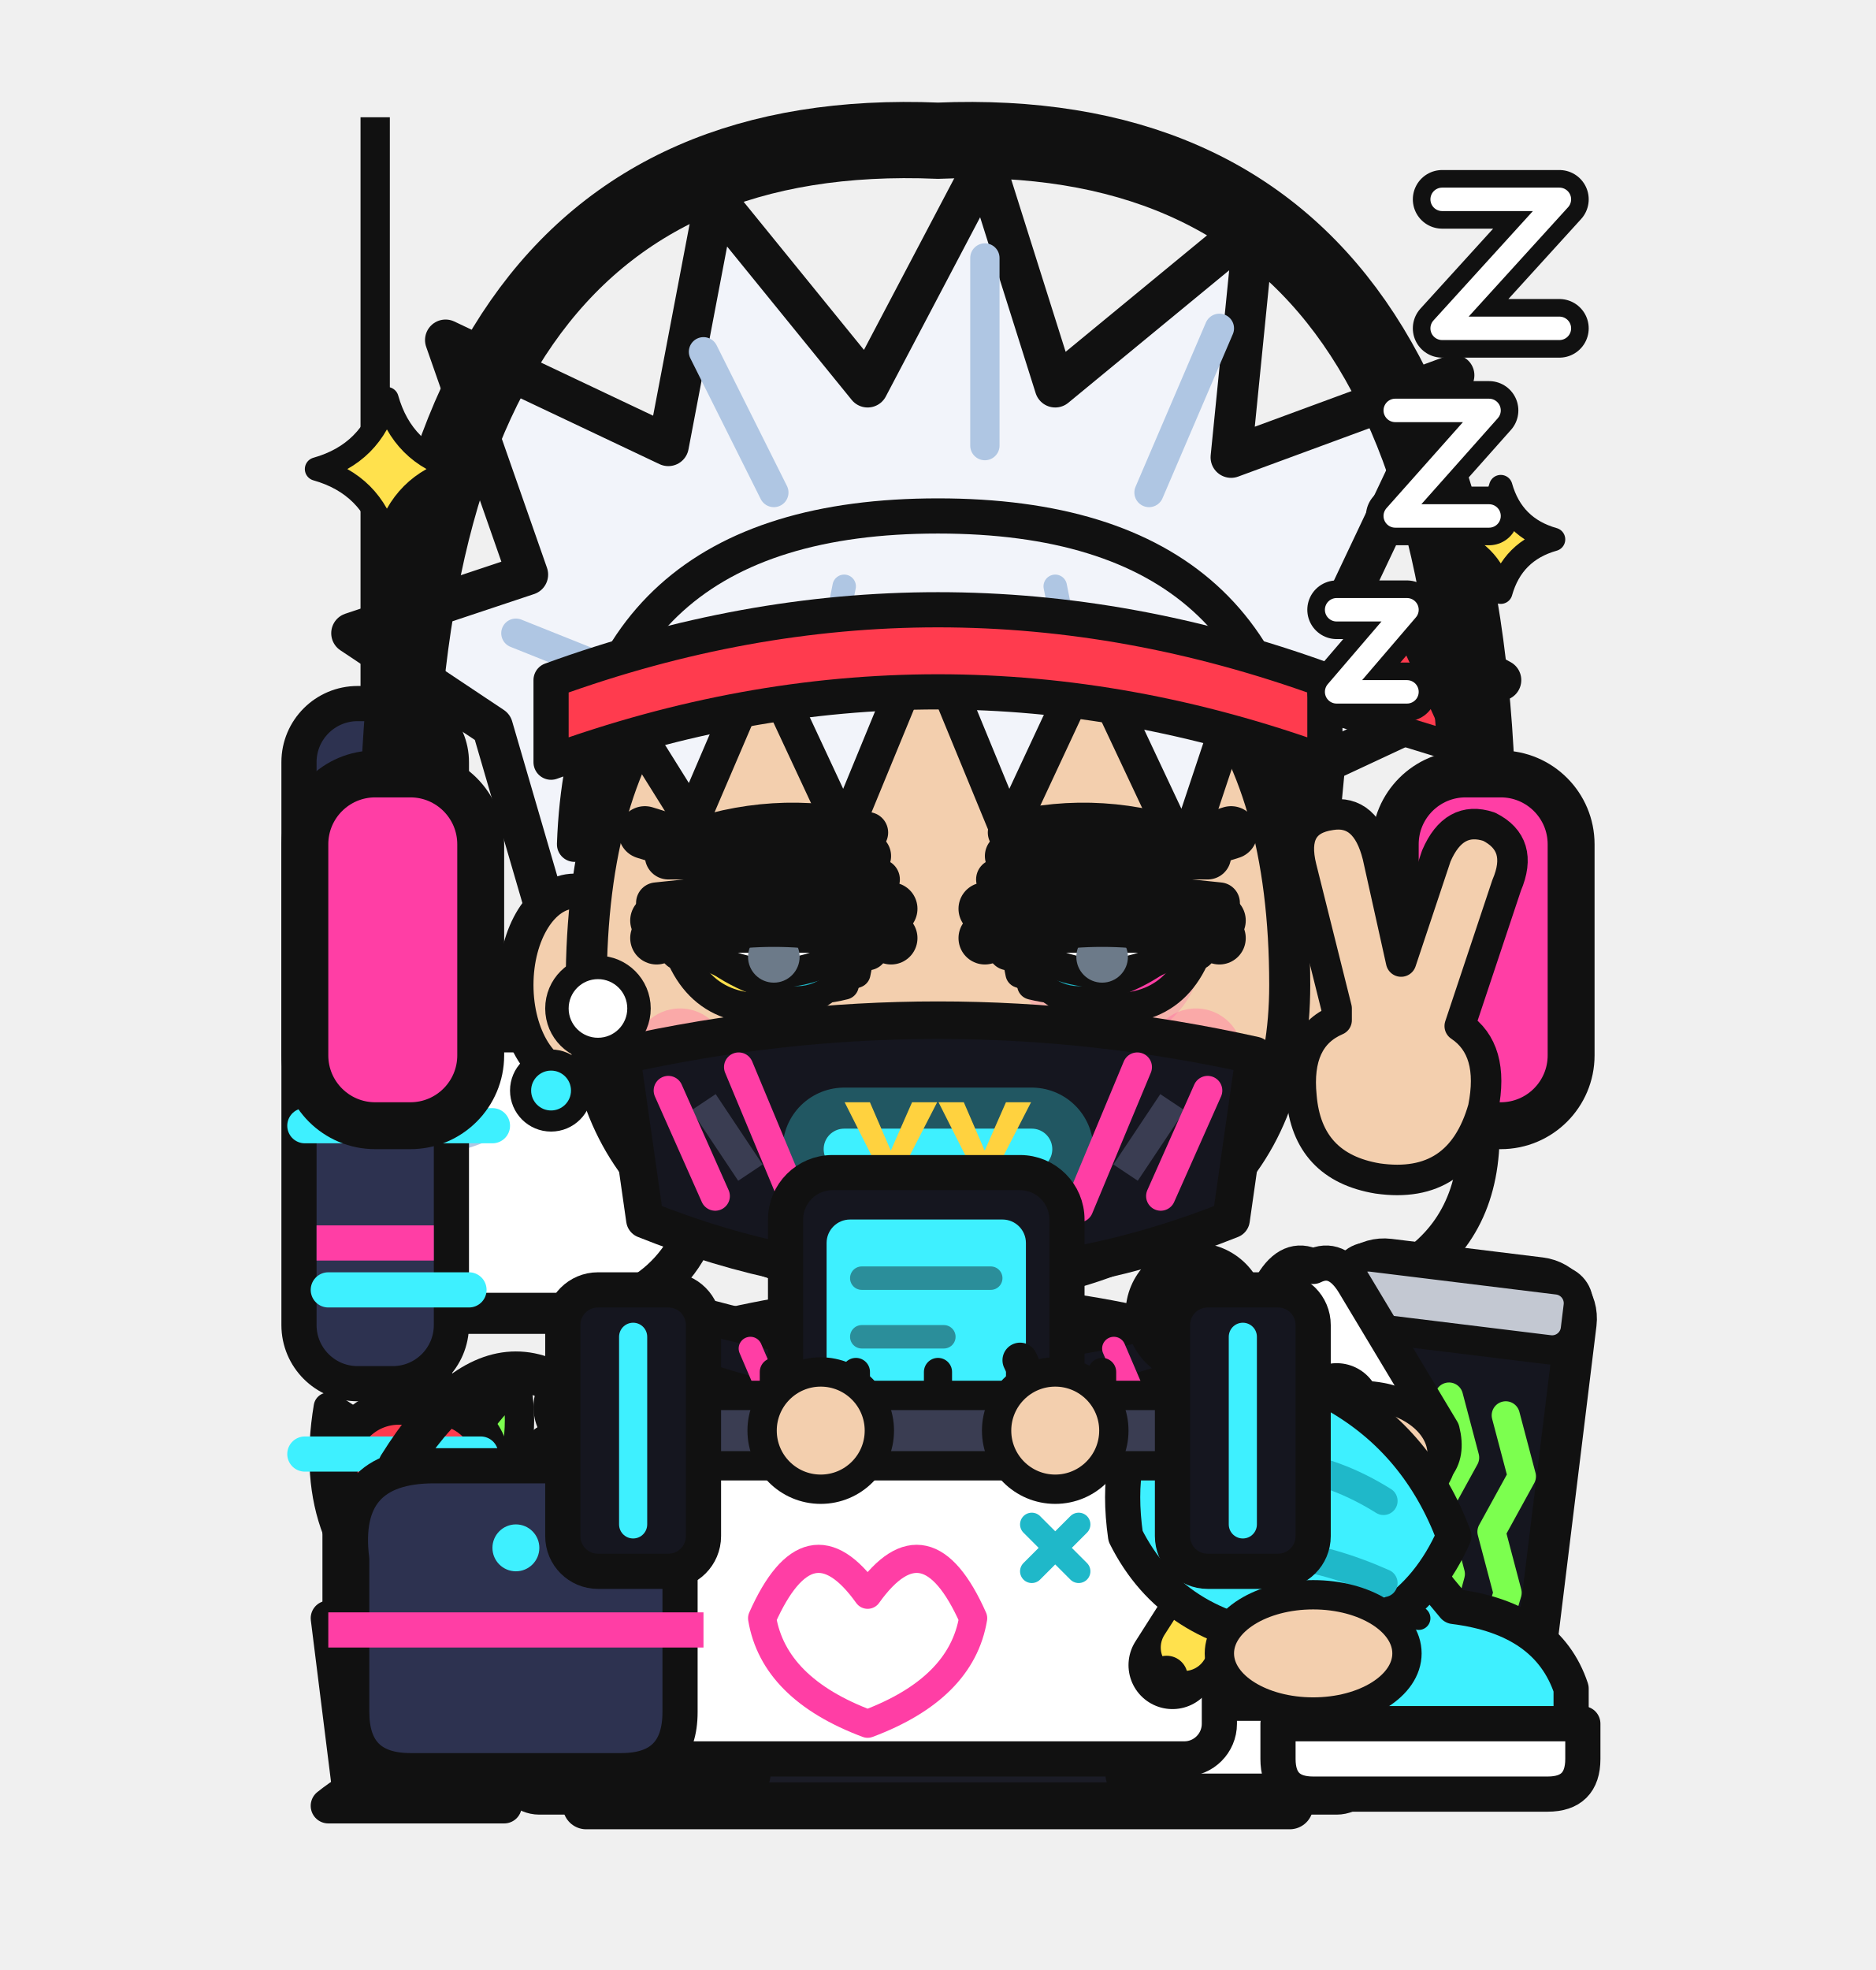
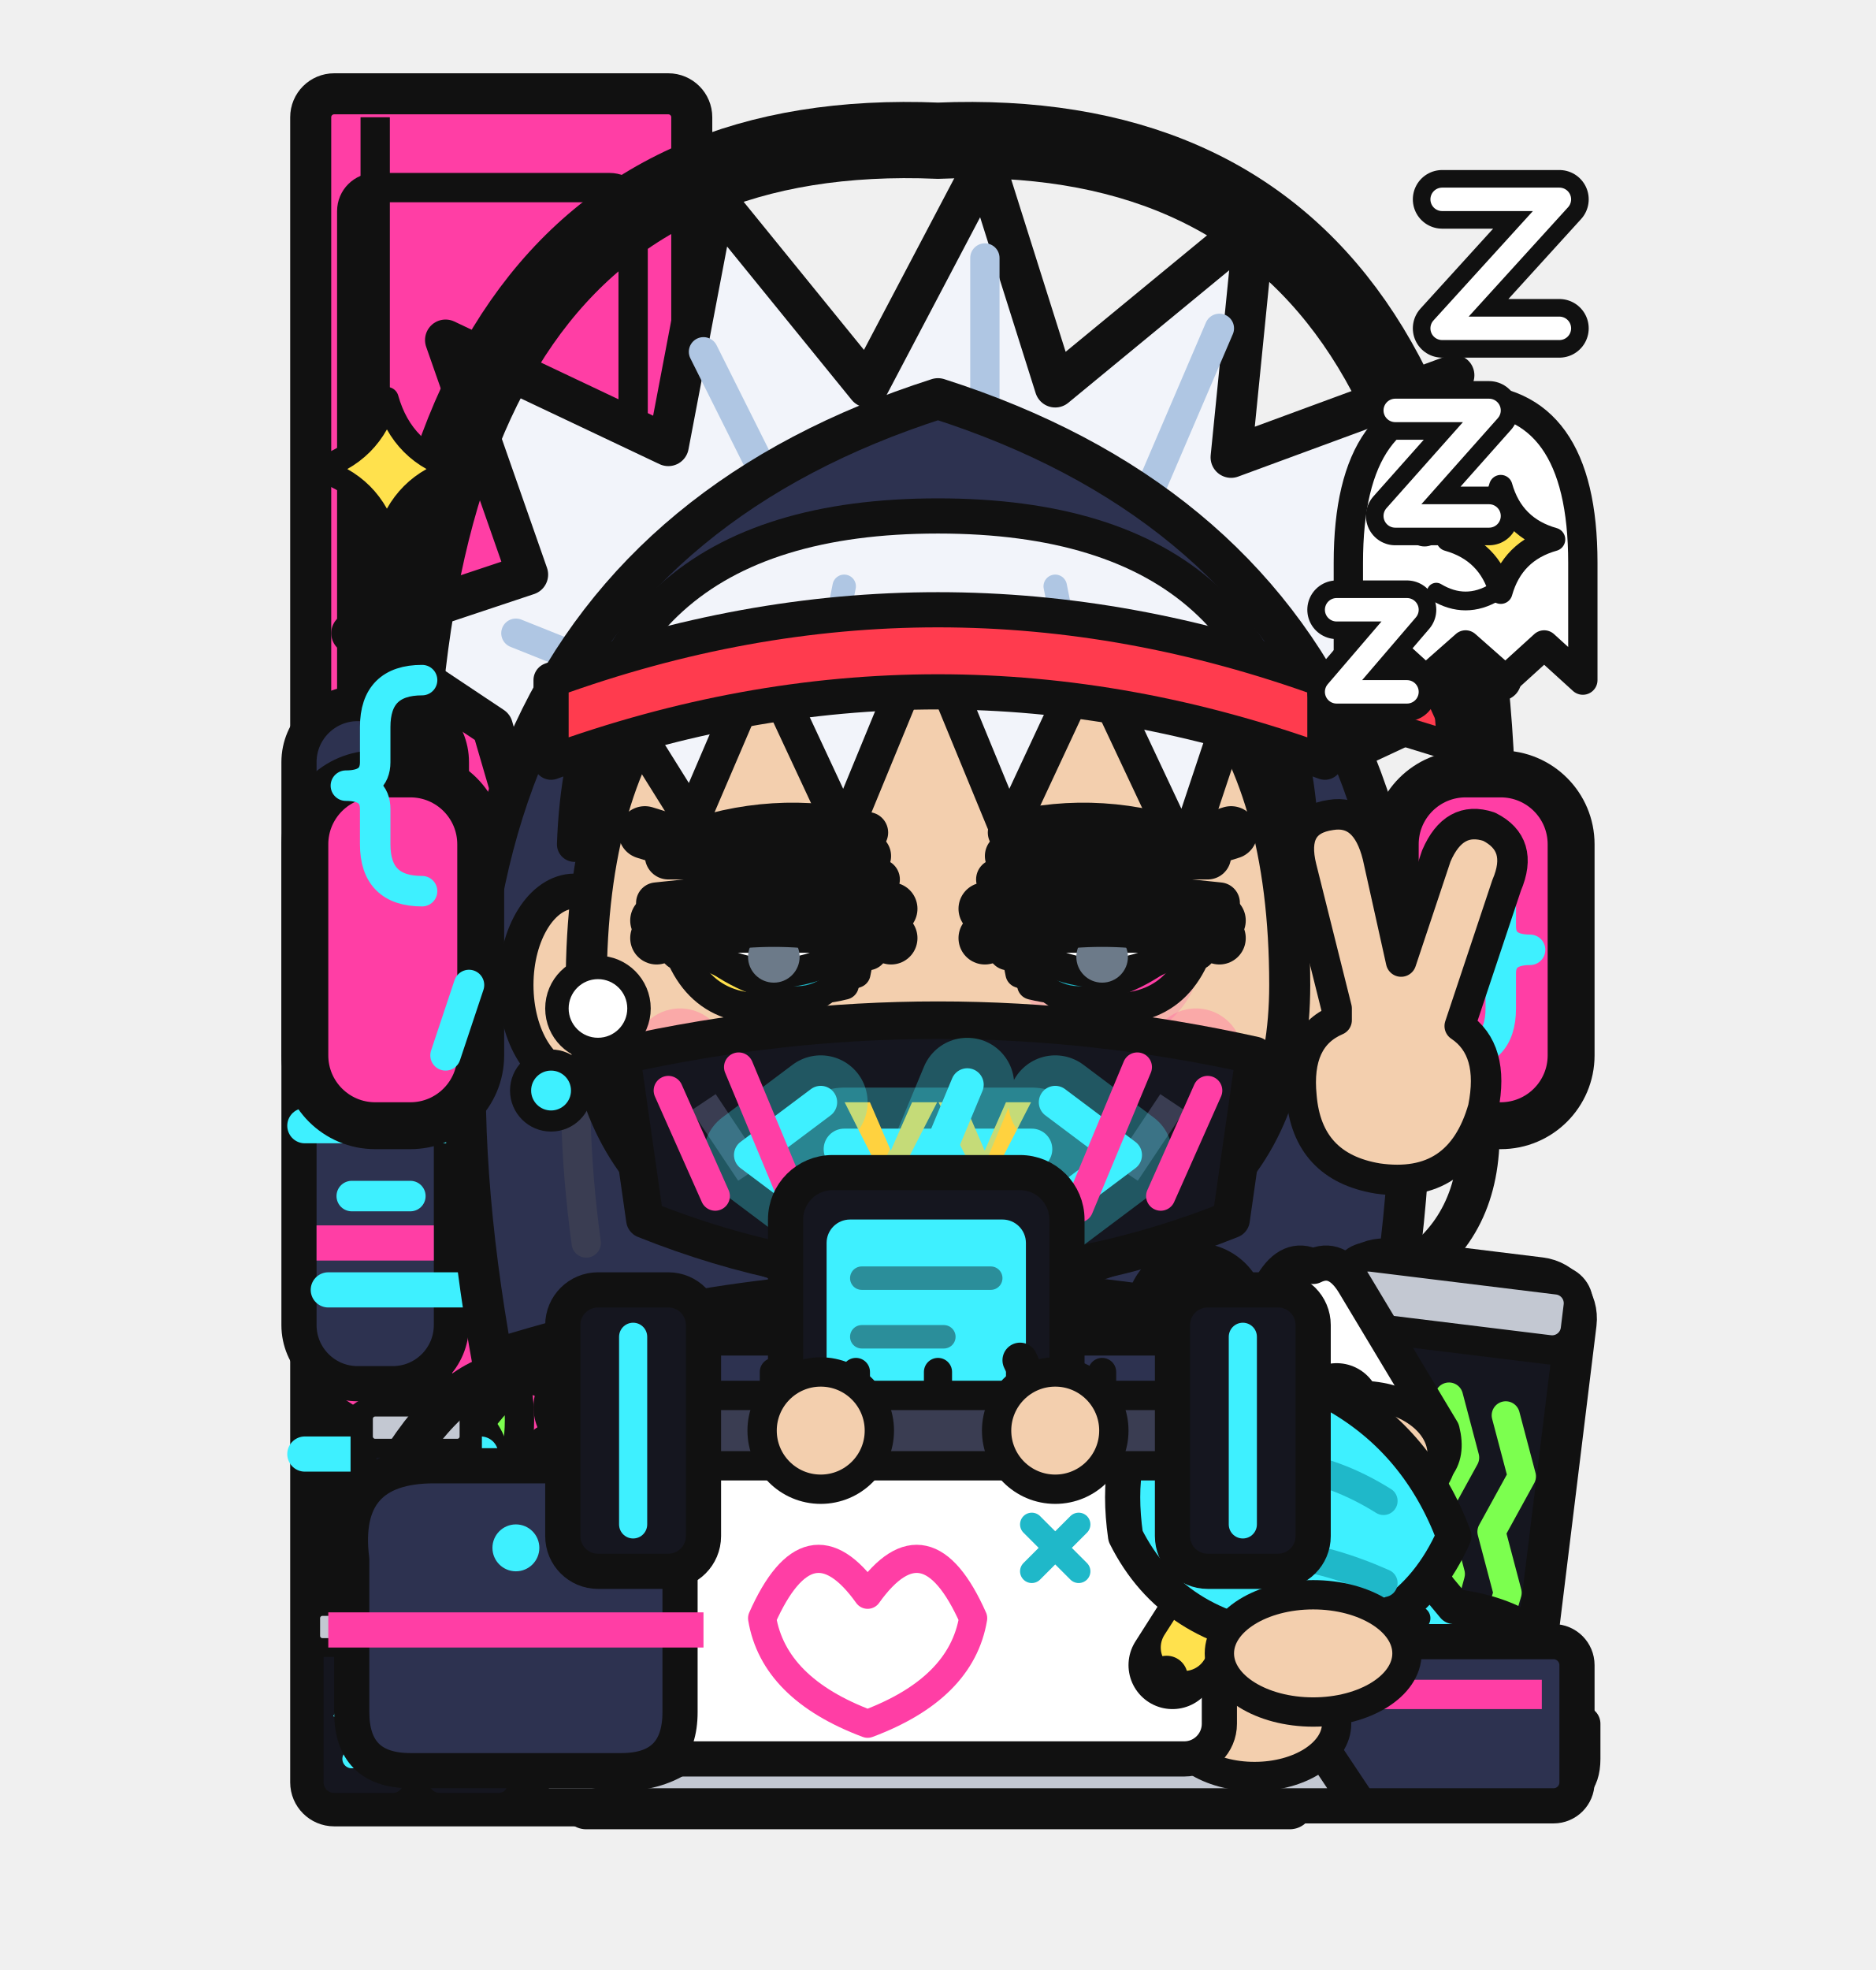
<svg xmlns="http://www.w3.org/2000/svg" viewBox="-20 -16 160 168" width="480" height="504">
  <g id="RUNNER">
+     <g id="door">
+       <rect x="6.5" y="-8" width="32.5" height="146" rx="2" fill="#FF3EA5" stroke="#111" stroke-width="3.5" />
+       <rect x="10" y="0" width="24" height="56" rx="2" fill="none" stroke="#111" stroke-width="2.5" />
+       <circle cx="33" cy="76" r="3" fill="#FFD23F" stroke="#111" stroke-width="2" />
+     </g>
    <g id="pillow">
      <rect x="6" y="72" width="34" height="24" rx="11" fill="#fff" stroke="#111" stroke-width="3.5" />
      <path d="M10 80 q6 3 12 0" fill="none" stroke="#AFC6E3" stroke-width="2" stroke-linecap="round" />
    </g>
    <g id="room_plant">
      <g transform="translate(2 0)">
        <path d="M13 122 q-9 -6 -7 -18 q8 4 7 18z M13 122 q2 -14 9 -20 q2 10 -9 20z M13 122 q-3 -10 1 -24 q5 10 -1 24z" fill="#7CFF4F" stroke="#111" stroke-width="2.5" stroke-linejoin="round" />
        <path d="M6 122 h15 l-2 16 h-11z" fill="#FF3EA5" stroke="#111" stroke-width="3" stroke-linejoin="round" />
      </g>
    </g>
    <g id="room_bag">
      <g transform="translate(2 0)">
        <path d="M13.5 130 v5" stroke="#111" stroke-width="3" />
        <rect x="7" y="104" width="13" height="26" rx="5" fill="#FF3B4E" stroke="#111" stroke-width="3" />
        <path d="M8.5 112 h10" stroke="#fff" stroke-width="2.5" />
        <path d="M6 138 q7.5 -6 15 0z" fill="#2D3250" stroke="#111" stroke-width="3" stroke-linejoin="round" />
      </g>
    </g>
    <g id="heavy_bag">
      <path d="M12 -6 v50" stroke="#111" stroke-width="2.5" />
      <rect x="5.5" y="44" width="13" height="58" rx="5" fill="#2D3250" stroke="#111" stroke-width="3" />
      <path d="M7 56 h10 M7 90 h10" stroke="#FF3EA5" stroke-width="3" />
    </g>
    <g id="speed_lines">
      <path d="M7 66 h13 M6 80 h16 M8 94 h12 M6 108 h15" stroke="#3EF0FF" stroke-width="3" stroke-linecap="round" />
    </g>
    <g id="body">
      <g id="jacket">
        <path d="M30 138 L36 102 Q60 92 84 102 L90 138 Z" fill="#1B1C26" stroke="#111" stroke-width="4" stroke-linejoin="round" />
      </g>
      <g id="stripe_neon">
        <path d="M44 106 L60 122 L76 106" fill="none" stroke="#FF3EA5" stroke-width="3.5" stroke-linejoin="round" />
      </g>
      <g id="hood_collar">
        <path d="M30 104 Q60 92 90 104" fill="none" stroke="#111" stroke-width="9" stroke-linecap="round" />
        <path d="M30 104 Q60 92 90 104" fill="none" stroke="#2D3250" stroke-width="4.5" stroke-linecap="round" />
      </g>
    </g>
+     <g id="hoodie_strings">
+       <path d="M53 101 v12 M67 101 v12" stroke="#3EF0FF" stroke-width="2.5" stroke-linecap="round" />
+       <circle cx="53" cy="114.5" r="2.2" fill="#3EF0FF" stroke="#111" stroke-width="1.5" />
+       <circle cx="67" cy="114.5" r="2.2" fill="#3EF0FF" stroke="#111" stroke-width="1.5" />
+     </g>
    <g id="head">
      <g id="hair_back">
        <path d="M29 70 L22 46 L10 38 L25 33 L18 13 L37 22 L41 1 L54 17 L64 -2 L70 17 L87 3 L85 23 L104 16 L95 35 L108 42 L93 49 L91 70 Q60 40 29 70Z" fill="#F2F4FA" stroke="#111" stroke-width="3.5" stroke-linejoin="round" />
        <path d="M40 14 L46 26 M64 6 L64 22 M84 12 L78 26 M24 38 L34 42 M98 40 L88 44" stroke="#AFC6E3" stroke-width="2.5" stroke-linecap="round" />
+       </g>
+       <g id="hood_up">
+         <path d="M22 100 Q10 34 60 18 Q110 34 98 100 Q60 88 22 100Z" fill="#2D3250" stroke="#111" stroke-width="3.5" stroke-linejoin="round" />
+         <path d="M30 90 Q24 46 58 30" fill="none" stroke="#3A3D52" stroke-width="2.5" stroke-linecap="round" />
      </g>
      <g id="ear_L">
        <ellipse cx="29" cy="68" rx="5" ry="8" fill="#F3CFAE" stroke="#111" stroke-width="3" />
      </g>
      <g id="ear_R">
        <ellipse cx="91" cy="68" rx="5" ry="8" fill="#F3CFAE" stroke="#111" stroke-width="3" />
      </g>
      <g id="face_base">
        <path d="M30 68 Q30 34 60 32 Q90 34 90 68 Q90 92 60 94 Q30 92 30 68Z" fill="#F3CFAE" stroke="#111" stroke-width="3.5" />
      </g>
      <g id="eyes">
        <g id="eyes_work">
          <path d="M37 63 L54 62 L53 67 Q45 70 38 64Z" fill="#fff" stroke="#111" stroke-width="2.5" stroke-linejoin="round" />
          <circle cx="47" cy="65.5" r="2.6" fill="#6C7A89" />
          <path d="M83 63 L66 62 L67 67 Q75 70 82 64Z" fill="#fff" stroke="#111" stroke-width="2.5" stroke-linejoin="round" />
          <circle cx="73" cy="65.5" r="2.6" fill="#6C7A89" />
          <g id="lids_work">
            <path d="M36 62.5 L55 61.5 M84 62.5 L65 61.5" stroke="#111" stroke-width="4.5" stroke-linecap="round" />
          </g>
          <g id="eyebags">
            <path d="M40 72 q6 2 12 0 M68 72 q6 2 12 0" fill="none" stroke="#B98B6E" stroke-width="2" stroke-linecap="round" />
          </g>
          <g id="brows_work">
            <path d="M38 56 h15 M82 56 h-15" stroke="#111" stroke-width="3.5" stroke-linecap="round" />
          </g>
        </g>
        <g id="eyes_chill">
          <path d="M38 65 q8 -6 16 0 M66 65 q8 -6 16 0" fill="none" stroke="#111" stroke-width="3.5" stroke-linecap="round" />
          <path d="M38 56 q8 -3 16 -1 M82 56 q-8 -3 -16 -1" stroke="#111" stroke-width="3.5" fill="none" stroke-linecap="round" />
          <circle cx="38" cy="74" r="4" fill="#FF8FA3" opacity=".6" />
          <circle cx="82" cy="74" r="4" fill="#FF8FA3" opacity=".6" />
        </g>
        <g id="eyes_box">
          <g id="cateye_L">
            <path d="M37 61 q8 -2 17 1 q-2 8 -9 8 q-7 0 -8 -9z" fill="#FFE14D" stroke="#111" stroke-width="2.6" />
            <path d="M45.5 61 v7" stroke="#111" stroke-width="3" stroke-linecap="round" />
          </g>
          <g id="cateye_R">
            <circle cx="74.5" cy="65" r="8" fill="#FF3EA5" opacity=".2" />
            <path d="M83 61 q-8 -2 -17 1 q2 8 9 8 q7 0 8 -9z" fill="#FF3EA5" stroke="#111" stroke-width="2.6" />
            <path d="M74.5 61 v7" stroke="#111" stroke-width="3" stroke-linecap="round" />
          </g>
          <g id="brows_box">
            <path d="M35 55 L56 61.5 M85 55 L64 61.5" stroke="#111" stroke-width="4.5" stroke-linecap="round" />
          </g>
        </g>
        <g id="eyes_money">
          <path d="M37 62 L54 60 L52 68 Q44 70 37 62Z" fill="#fff" stroke="#111" stroke-width="2.5" stroke-linejoin="round" />
          <circle cx="48" cy="64.5" r="3.6" fill="#1FB8C9" />
          <circle cx="48" cy="64.5" r="1.5" fill="#111" />
          <path d="M83 62 L66 60 L68 68 Q76 70 83 62Z" fill="#fff" stroke="#111" stroke-width="2.5" stroke-linejoin="round" />
          <circle cx="72" cy="64.5" r="3.6" fill="#1FB8C9" />
          <circle cx="72" cy="64.5" r="1.5" fill="#111" />
          <path d="M36 61 L55 59 M84 61 L65 59" stroke="#111" stroke-width="3.5" stroke-linecap="round" />
          <path d="M37 57 L54 57 M83 57 L66 57" stroke="#111" stroke-width="4" stroke-linecap="round" />
        </g>
        <g id="eye_glint">
          <circle cx="48" cy="64.4" r="1.1" fill="#fff" />
          <circle cx="72" cy="64.4" r="1.1" fill="#fff" />
        </g>
        <g id="eyes_sleepy">
          <path d="M38 64 Q46 70 54 64 Z" fill="#fff" stroke="#111" stroke-width="2.5" stroke-linejoin="round" />
          <circle cx="46" cy="65.6" r="2.2" fill="#6C7A89" />
          <path d="M82 64 Q74 70 66 64 Z" fill="#fff" stroke="#111" stroke-width="2.5" stroke-linejoin="round" />
          <circle cx="74" cy="65.6" r="2.2" fill="#6C7A89" />
          <path d="M36 64 Q46 61 56 64 M84 64 Q74 61 64 64" fill="none" stroke="#111" stroke-width="4.5" stroke-linecap="round" />
          <path d="M38 57 q8 3 16 2 M82 57 q-8 3 -16 2" fill="none" stroke="#111" stroke-width="3.2" stroke-linecap="round" />
        </g>
      </g>
      <g id="mouth">
        <g id="mouth_smile">
          <path d="M52 80 q8 6 16 0" fill="none" stroke="#111" stroke-width="3.2" stroke-linecap="round" />
        </g>
        <g id="mouth_fang">
          <path d="M52 83 h16" stroke="#111" stroke-width="3.2" stroke-linecap="round" />
          <path d="M64.5 83 l-2 5 l-2 -5z" fill="#fff" stroke="#111" stroke-width="1.5" stroke-linejoin="round" />
        </g>
        <g id="mouth_yawn">
          <ellipse cx="60" cy="85" rx="5.5" ry="7" fill="#111" />
          <path d="M55.5 89 q4.5 -3.5 9 0 q-4.5 3.5 -9 0z" fill="#FF8FA3" />
        </g>
      </g>
      <g id="mask">
        <g id="mask_up">
          <path d="M33 74 Q60 68 87 74 L85 88 Q60 98 35 88Z" fill="#15161F" stroke="#111" stroke-width="3.2" stroke-linejoin="round" />
          <g id="panel_lines">
            <path d="M40 78 l4 6 M80 78 l-4 6" stroke="#3A3D52" stroke-width="2.5" />
          </g>
          <g id="led">
            <g id="led_line">
              <path d="M52 82 h16" fill="none" stroke="#3EF0FF" stroke-width="10.5" stroke-linecap="round" stroke-linejoin="round" opacity=".3" />
              <path d="M52 82 h16" fill="none" stroke="#3EF0FF" stroke-width="3.5" stroke-linecap="round" stroke-linejoin="round" />
            </g>
            <g id="led_yen">
              <text x="60" y="88" text-anchor="middle" font-size="14" font-weight="700" font-family="sans-serif" fill="#FFD23F">¥¥</text>
            </g>
+             <g id="led_code">
+               <path d="M50 78 l-6 4.5 l6 4.5 M70 78 l6 4.5 l-6 4.5 M62.5 76.5 l-5 12" fill="none" stroke="#3EF0FF" stroke-width="8" stroke-linecap="round" stroke-linejoin="round" opacity=".3" />
+               <path d="M50 78 l-6 4.5 l6 4.5 M70 78 l6 4.5 l-6 4.5 M62.5 76.5 l-5 12" fill="none" stroke="#3EF0FF" stroke-width="2.8" stroke-linecap="round" stroke-linejoin="round" />
+             </g>
          </g>
        </g>
        <g id="mask_stripes">
          <path d="M37 77 l4 9 M43 75 l5 12 M83 77 l-4 9 M77 75 l-5 12" stroke="#FF3EA5" stroke-width="2.5" stroke-linecap="round" />
        </g>
        <g id="mask_down">
          <path d="M36 95 Q60 103 84 95 L82 101 Q60 109 38 101Z" fill="#15161F" stroke="#111" stroke-width="3" stroke-linejoin="round" />
        </g>
      </g>
      <g id="mask_stripes_down">
        <path d="M44 99 l1.5 3.5 M51 100.5 l1.5 4 M57 101 l1.5 4 M63 101 l1.5 4 M69 100.5 l1.5 4 M75 99 l1.5 3.5" stroke="#FF3EA5" stroke-width="2" stroke-linecap="round" />
      </g>
      <g id="hair_fringe">
        <path d="M29 56 Q30 28 60 28 Q90 28 91 56 L85 45 L81 57 L73 40 L66 55 L59 38 L52 55 L45 40 L39 54 L34 46Z" fill="#F2F4FA" stroke="#111" stroke-width="3" stroke-linejoin="round" />
        <path d="M52 34 L50 44 M70 34 L72 44" stroke="#AFC6E3" stroke-width="2" stroke-linecap="round" />
      </g>
      <g id="earring_neon">
        <circle cx="27" cy="77" r="2.6" fill="#3EF0FF" stroke="#111" stroke-width="1.8" />
      </g>
      <g id="earbud">
        <circle cx="31" cy="70" r="3.5" fill="#fff" stroke="#111" stroke-width="2" />
      </g>
      <g id="headband">
        <path d="M27 42 Q60 30 93 42 L93 49 Q60 37 27 49Z" fill="#FF3B4E" stroke="#111" stroke-width="3" stroke-linejoin="round" />
        <path d="M92 44 l13 4 l-5 -11" fill="#FF3B4E" stroke="#111" stroke-width="2.5" stroke-linejoin="round" />
      </g>
    </g>
    <g id="props">
      <g id="headset">
        <path d="M14 62 Q12 -6 60 -4 Q108 -6 106 62" fill="none" stroke="#111" stroke-width="6.5" />
        <g id="cup_L">
          <rect x="6" y="50" width="15" height="30" rx="6" fill="#FF3EA5" stroke="#111" stroke-width="4" />
        </g>
        <g id="cup_R">
          <rect x="99" y="50" width="15" height="30" rx="6" fill="#FF3EA5" stroke="#111" stroke-width="4" />
        </g>
        <g id="mic">
          <path d="M106 78 Q108 96 84 96" fill="none" stroke="#111" stroke-width="3.5" stroke-linecap="round" />
          <circle cx="82" cy="96" r="4.5" fill="#3EF0FF" stroke="#111" stroke-width="3" />
        </g>
      </g>
      <g id="glove_L">
        <g transform="translate(34 118)">
          <path d="M-13 0 a13 13 0 1 1 26 0 v5 a7 7 0 0 1 -7 7 h-12 a7 7 0 0 1 -7 -7z" fill="#FF3B4E" stroke="#111" stroke-width="3.5" />
          <path d="M-4 -8 q6 -3 10 2" fill="none" stroke="#fff" stroke-width="2.5" stroke-linecap="round" opacity=".7" />
          <rect x="-10" y="11" width="20" height="8" rx="2" fill="#fff" stroke="#111" stroke-width="3.5" />
        </g>
      </g>
      <g id="glove_R">
        <g transform="translate(86 118)">
          <path d="M-13 0 a13 13 0 1 1 26 0 v5 a7 7 0 0 1 -7 7 h-12 a7 7 0 0 1 -7 -7z" fill="#FF3B4E" stroke="#111" stroke-width="3.5" />
          <path d="M-4 -8 q6 -3 10 2" fill="none" stroke="#fff" stroke-width="2.5" stroke-linecap="round" opacity=".7" />
          <rect x="-10" y="11" width="20" height="8" rx="2" fill="#fff" stroke="#111" stroke-width="3.5" />
        </g>
      </g>
      <g id="monster_can">
        <g transform="translate(102 116) rotate(7)">
          <rect x="-10" y="-24" width="20" height="42" rx="3.5" fill="#15161F" stroke="#111" stroke-width="3.5" />
          <rect x="-10" y="-24" width="20" height="6" rx="2" fill="#C3C8D2" stroke="#111" stroke-width="2.5" />
          <path d="M-5 -12 l2 5 l-2 5 l2 5 l-1 6 M0 -13 l2 5 l-2 5 l2 5 l-1 7 M5 -12 l2 5 l-2 5 l2 5 l-1 6" fill="none" stroke="#7CFF4F" stroke-width="2.4" stroke-linecap="round" stroke-linejoin="round" />
          <path d="M-7 -16 v28" stroke="#fff" stroke-width="1.6" opacity=".35" />
        </g>
      </g>
      <g id="run_shoe">
        <path d="M90 126 q1 -9 9 -11 l5 6 q8 1 10 7 v3 h-24z" fill="#3EF0FF" stroke="#111" stroke-width="3" stroke-linejoin="round" />
        <path d="M89 131 h26 v3 q0 3 -3 3 h-20 q-3 0 -3 -3z" fill="#fff" stroke="#111" stroke-width="3" stroke-linejoin="round" />
        <path d="M97 119 l4 3 M99 116 l4 3" stroke="#111" stroke-width="2" stroke-linecap="round" />
      </g>
      <g id="chain_gold">
        <path d="M38 108 Q60 126 82 108" fill="none" stroke="#111" stroke-width="8" stroke-linecap="round" />
        <path d="M38 108 Q60 126 82 108" fill="none" stroke="#FFD23F" stroke-width="4" stroke-dasharray="5 3" stroke-linecap="round" />
        <g id="coin" transform="translate(60 120)">
          <circle r="7" fill="#FFD23F" stroke="#111" stroke-width="3" />
          <text y="4" text-anchor="middle" font-size="10" font-weight="700" font-family="sans-serif" fill="#111">¥</text>
        </g>
+       </g>
+       <g id="desk">
+         <rect x="6.5" y="124" width="108" height="14" rx="2" fill="#2D3250" stroke="#111" stroke-width="3" />
+         <path d="M9.5 128.5 h102" stroke="#FF3EA5" stroke-width="2.5" />
+       </g>
+       <g id="can_stack_one">
+         <rect x="6.5" y="121" width="9" height="17" rx="2" fill="#15161F" stroke="#111" stroke-width="2.2" />
+         <rect x="6.5" y="121" width="9" height="3.5" rx="1" fill="#C3C8D2" stroke="#111" stroke-width="1.6" />
+         <path d="M11.0 127 l-1.5 3 l2 1 l-1.5 3" fill="none" stroke="#3EF0FF" stroke-width="1.6" stroke-linecap="round" />
+       </g>
+       <g id="can_stack_two">
+         <rect x="15.5" y="121" width="9" height="17" rx="2" fill="#15161F" stroke="#111" stroke-width="2.2" />
+         <rect x="15.5" y="121" width="9" height="3.5" rx="1" fill="#C3C8D2" stroke="#111" stroke-width="1.6" />
+         <path d="M20.0 127 l-1.5 3 l2 1 l-1.5 3" fill="none" stroke="#3EF0FF" stroke-width="1.6" stroke-linecap="round" />
+       </g>
+       <g id="can_stack_three">
+         <rect x="11" y="104" width="9" height="17" rx="2" fill="#15161F" stroke="#111" stroke-width="2.2" />
+         <rect x="11" y="104" width="9" height="3.5" rx="1" fill="#C3C8D2" stroke="#111" stroke-width="1.6" />
+         <path d="M15.5 110 l-1.5 3 l2 1 l-1.5 3" fill="none" stroke="#3EF0FF" stroke-width="1.6" stroke-linecap="round" />
+       </g>
+       <g id="laptop">
+         <path d="M28 132 h64 l4 6 h-72z" fill="#C3C8D2" stroke="#111" stroke-width="3" stroke-linejoin="round" />
+         <rect x="32" y="98" width="56" height="35" rx="3" fill="#2D3250" stroke="#111" stroke-width="3.2" />
+         <path d="M62 107 l-6 9 h5 l-2 8 l7 -10 h-5z" fill="#3EF0FF" stroke="#111" stroke-width="1.5" stroke-linejoin="round" />
+       </g>
+       <g id="typing_hands">
+         <ellipse cx="33" cy="131" rx="7" ry="4.5" fill="#F3CFAE" stroke="#111" stroke-width="2.5" />
+         <ellipse cx="87" cy="131" rx="7" ry="4.5" fill="#F3CFAE" stroke="#111" stroke-width="2.5" />
+       </g>
+       <g id="soul">
+         <g transform="translate(-2 0)">
+           <path d="M97 32 q0 -14 10 -14 q10 0 10 14 v10 l-3.3 -3 l-3.3 3 l-3.4 -3 l-3.4 3 l-3.3 -3 l-3.3 3z" fill="#fff" stroke="#111" stroke-width="2.5" stroke-linejoin="round" />
+           <circle cx="103.5" cy="29" r="1.6" fill="#111" />
+           <circle cx="110.5" cy="29" r="1.6" fill="#111" />
+           <path d="M104.5 34.5 q2.5 1.5 5 0" fill="none" stroke="#111" stroke-width="1.6" stroke-linecap="round" />
+         </g>
+       </g>
+       <g id="code_bits">
+         <path d="M16 42 q-4 0 -4 4 v3 q0 2 -2.5 2 q2.5 0 2.5 2 v3 q0 4 4 4 M104 56 q4 0 4 4 v3 q0 2 2.5 2 q-2.5 0 -2.5 2 v3 q0 4 -4 4 M18 74 l2 -6 M10 86 h5" fill="none" stroke="#3EF0FF" stroke-width="2.6" stroke-linecap="round" stroke-linejoin="round" />
      </g>
      <g id="phone">
        <rect x="47" y="84" width="24" height="36" rx="4" fill="#15161F" stroke="#111" stroke-width="3" />
        <rect x="50.5" y="88" width="17" height="27" rx="2" fill="#3EF0FF" />
      </g>
      <g id="phone_feed">
        <path d="M53.5 93 h11 M53.5 98 h7 M53.5 103 h11 M53.5 108 h6" stroke="#15161F" stroke-width="2" stroke-linecap="round" opacity=".45" />
      </g>
      <g id="phone_hand">
        <path d="M44 113 q0 10 10 10 h10 q10 0 10 -10 q-4 -5 -9 -1 h-12 q-5 -4 -9 1z" fill="#F3CFAE" stroke="#111" stroke-width="3" stroke-linejoin="round" />
        <path d="M66 112 q4 -6 1 -12" fill="none" stroke="#111" stroke-width="3" stroke-linecap="round" />
      </g>
      <g id="handheld">
        <rect x="36" y="106" width="48" height="20" rx="7" fill="#15161F" stroke="#111" stroke-width="3" />
        <path d="M43 106 a7 7 0 0 0 -7 7 v6 a7 7 0 0 0 7 7 h5 v-20z" fill="#FF3EA5" stroke="#111" stroke-width="2.5" stroke-linejoin="round" />
        <path d="M77 106 a7 7 0 0 1 7 7 v6 a7 7 0 0 1 -7 7 h-5 v-20z" fill="#3EF0FF" stroke="#111" stroke-width="2.5" stroke-linejoin="round" />
        <rect x="51" y="109.5" width="18" height="13" rx="1.5" fill="#3A3D52" />
        <path d="M55 118 h3 M62 114 h3 M58 120 h4" stroke="#7CFF4F" stroke-width="2.4" stroke-linecap="round" />
        <circle cx="42" cy="124" r="4.5" fill="#F3CFAE" stroke="#111" stroke-width="2.5" />
        <circle cx="78" cy="124" r="4.5" fill="#F3CFAE" stroke="#111" stroke-width="2.5" />
      </g>
      <g id="onigiri">
        <path d="M92 92 Q94 91 95.5 93.5 L103 106 Q104 110 99 110.5 L85 110.5 Q80 110 81.5 106 L88.5 93.5 Q90 91 92 92Z" fill="#fff" stroke="#111" stroke-width="3" stroke-linejoin="round" />
        <rect x="87" y="102" width="10" height="8.5" fill="#15161F" />
        <ellipse cx="92" cy="114" rx="9" ry="5.5" fill="#F3CFAE" stroke="#111" stroke-width="3" />
      </g>
      <g id="sketchbook">
        <rect x="34" y="104" width="50" height="30" rx="3" fill="#fff" stroke="#111" stroke-width="3" />
        <path d="M39 104 v-3 M46 104 v-3 M53 104 v-3 M60 104 v-3 M67 104 v-3 M74 104 v-3" stroke="#111" stroke-width="2.4" stroke-linecap="round" />
        <path d="M45 122 q4 -9 9 -2 q5 -7 9 2 q-1 6 -9 9 q-8 -3 -9 -9z" fill="none" stroke="#FF3EA5" stroke-width="2.4" stroke-linejoin="round" />
        <path d="M68 114 l4 4 M72 114 l-4 4" stroke="#1FB8C9" stroke-width="2" stroke-linecap="round" />
      </g>
      <g id="pencil">
        <path d="M80 126 L94 104" stroke="#111" stroke-width="7.5" stroke-linecap="round" />
        <path d="M81 124.5 L93.5 105" stroke="#FFE14D" stroke-width="4" stroke-linecap="round" />
        <circle cx="79.5" cy="127" r="1.8" fill="#111" />
        <ellipse cx="96" cy="108" rx="7" ry="5" fill="#F3CFAE" stroke="#111" stroke-width="2.5" />
      </g>
      <g id="cloth">
        <path d="M78 104 q8 -6 16 -1 q7 4 10 12 q-4 9 -14 9 q-10 -1 -14 -9 q-1 -7 2 -11z" fill="#3EF0FF" stroke="#111" stroke-width="3" stroke-linejoin="round" />
        <path d="M82 110 q8 -3 16 2 M81 117 q8 -2 17 2" fill="none" stroke="#1FB8C9" stroke-width="2.4" stroke-linecap="round" />
        <ellipse cx="92" cy="125" rx="8" ry="5" fill="#F3CFAE" stroke="#111" stroke-width="2.5" />
      </g>
      <g id="gym_bag">
        <g transform="translate(0 -4)">
          <path d="M14 113 q10 -16 20 0" fill="none" stroke="#111" stroke-width="3.5" stroke-linecap="round" />
          <path d="M10 121 q-1 -8 7 -8 h14 q8 0 7 8 v13 q0 5 -5 5 h-18 q-5 0 -5 -5z" fill="#2D3250" stroke="#111" stroke-width="3" stroke-linejoin="round" />
          <path d="M8 127 h32" stroke="#FF3EA5" stroke-width="3" />
          <circle cx="24" cy="120" r="2" fill="#3EF0FF" />
        </g>
      </g>
      <g id="peace_hand">
        <path d="M94 70 l-3 -12 q-1 -4 2.5 -4.5 q3 -0.5 4 3.5 l2 9 l3 -9 q1.5 -3.5 4.5 -2.5 q3 1.5 1.5 5 l-4 12 q3 2 2 7 q-2 7 -9 6 q-6 -1 -6.5 -7 q-0.5 -5 3 -6.5z" fill="#F3CFAE" stroke="#111" stroke-width="2.6" stroke-linejoin="round" />
      </g>
      <g id="dumbbell">
        <rect x="38" y="103" width="44" height="6" rx="2" fill="#3A3D52" stroke="#111" stroke-width="2.5" />
        <rect x="28" y="94" width="12" height="24" rx="3" fill="#15161F" stroke="#111" stroke-width="3" />
        <rect x="80" y="94" width="12" height="24" rx="3" fill="#15161F" stroke="#111" stroke-width="3" />
        <path d="M34 98 v16 M86 98 v16" stroke="#3EF0FF" stroke-width="2.4" stroke-linecap="round" />
        <circle cx="50" cy="106" r="5" fill="#F3CFAE" stroke="#111" stroke-width="2.5" />
        <circle cx="70" cy="106" r="5" fill="#F3CFAE" stroke="#111" stroke-width="2.5" />
      </g>
      <g id="sparkle">
        <path d="M13 18 Q14.32 22.68 19 24 Q14.32 25.32 13 30 Q11.68 25.32 7 24 Q11.68 22.68 13 18Z M108 25.5 Q108.99 29.01 112.5 30 Q108.99 30.99 108 34.5 Q107.01 30.99 103.5 30 Q107.01 29.01 108 25.5Z" fill="#FFE14D" stroke="#111" stroke-width="2" stroke-linejoin="round" />
      </g>
      <g id="zzz">
        <path d="M94 36 h6 l-6 7 h6 M99 19 h8 l-8 9 h8 M103 1 h10 l-10 11 h10" fill="none" stroke="#111" stroke-width="5" stroke-linecap="round" stroke-linejoin="round" />
        <path d="M94 36 h6 l-6 7 h6 M99 19 h8 l-8 9 h8 M103 1 h10 l-10 11 h10" fill="none" stroke="#fff" stroke-width="2" stroke-linecap="round" stroke-linejoin="round" />
      </g>
    </g>
  </g>
</svg>
